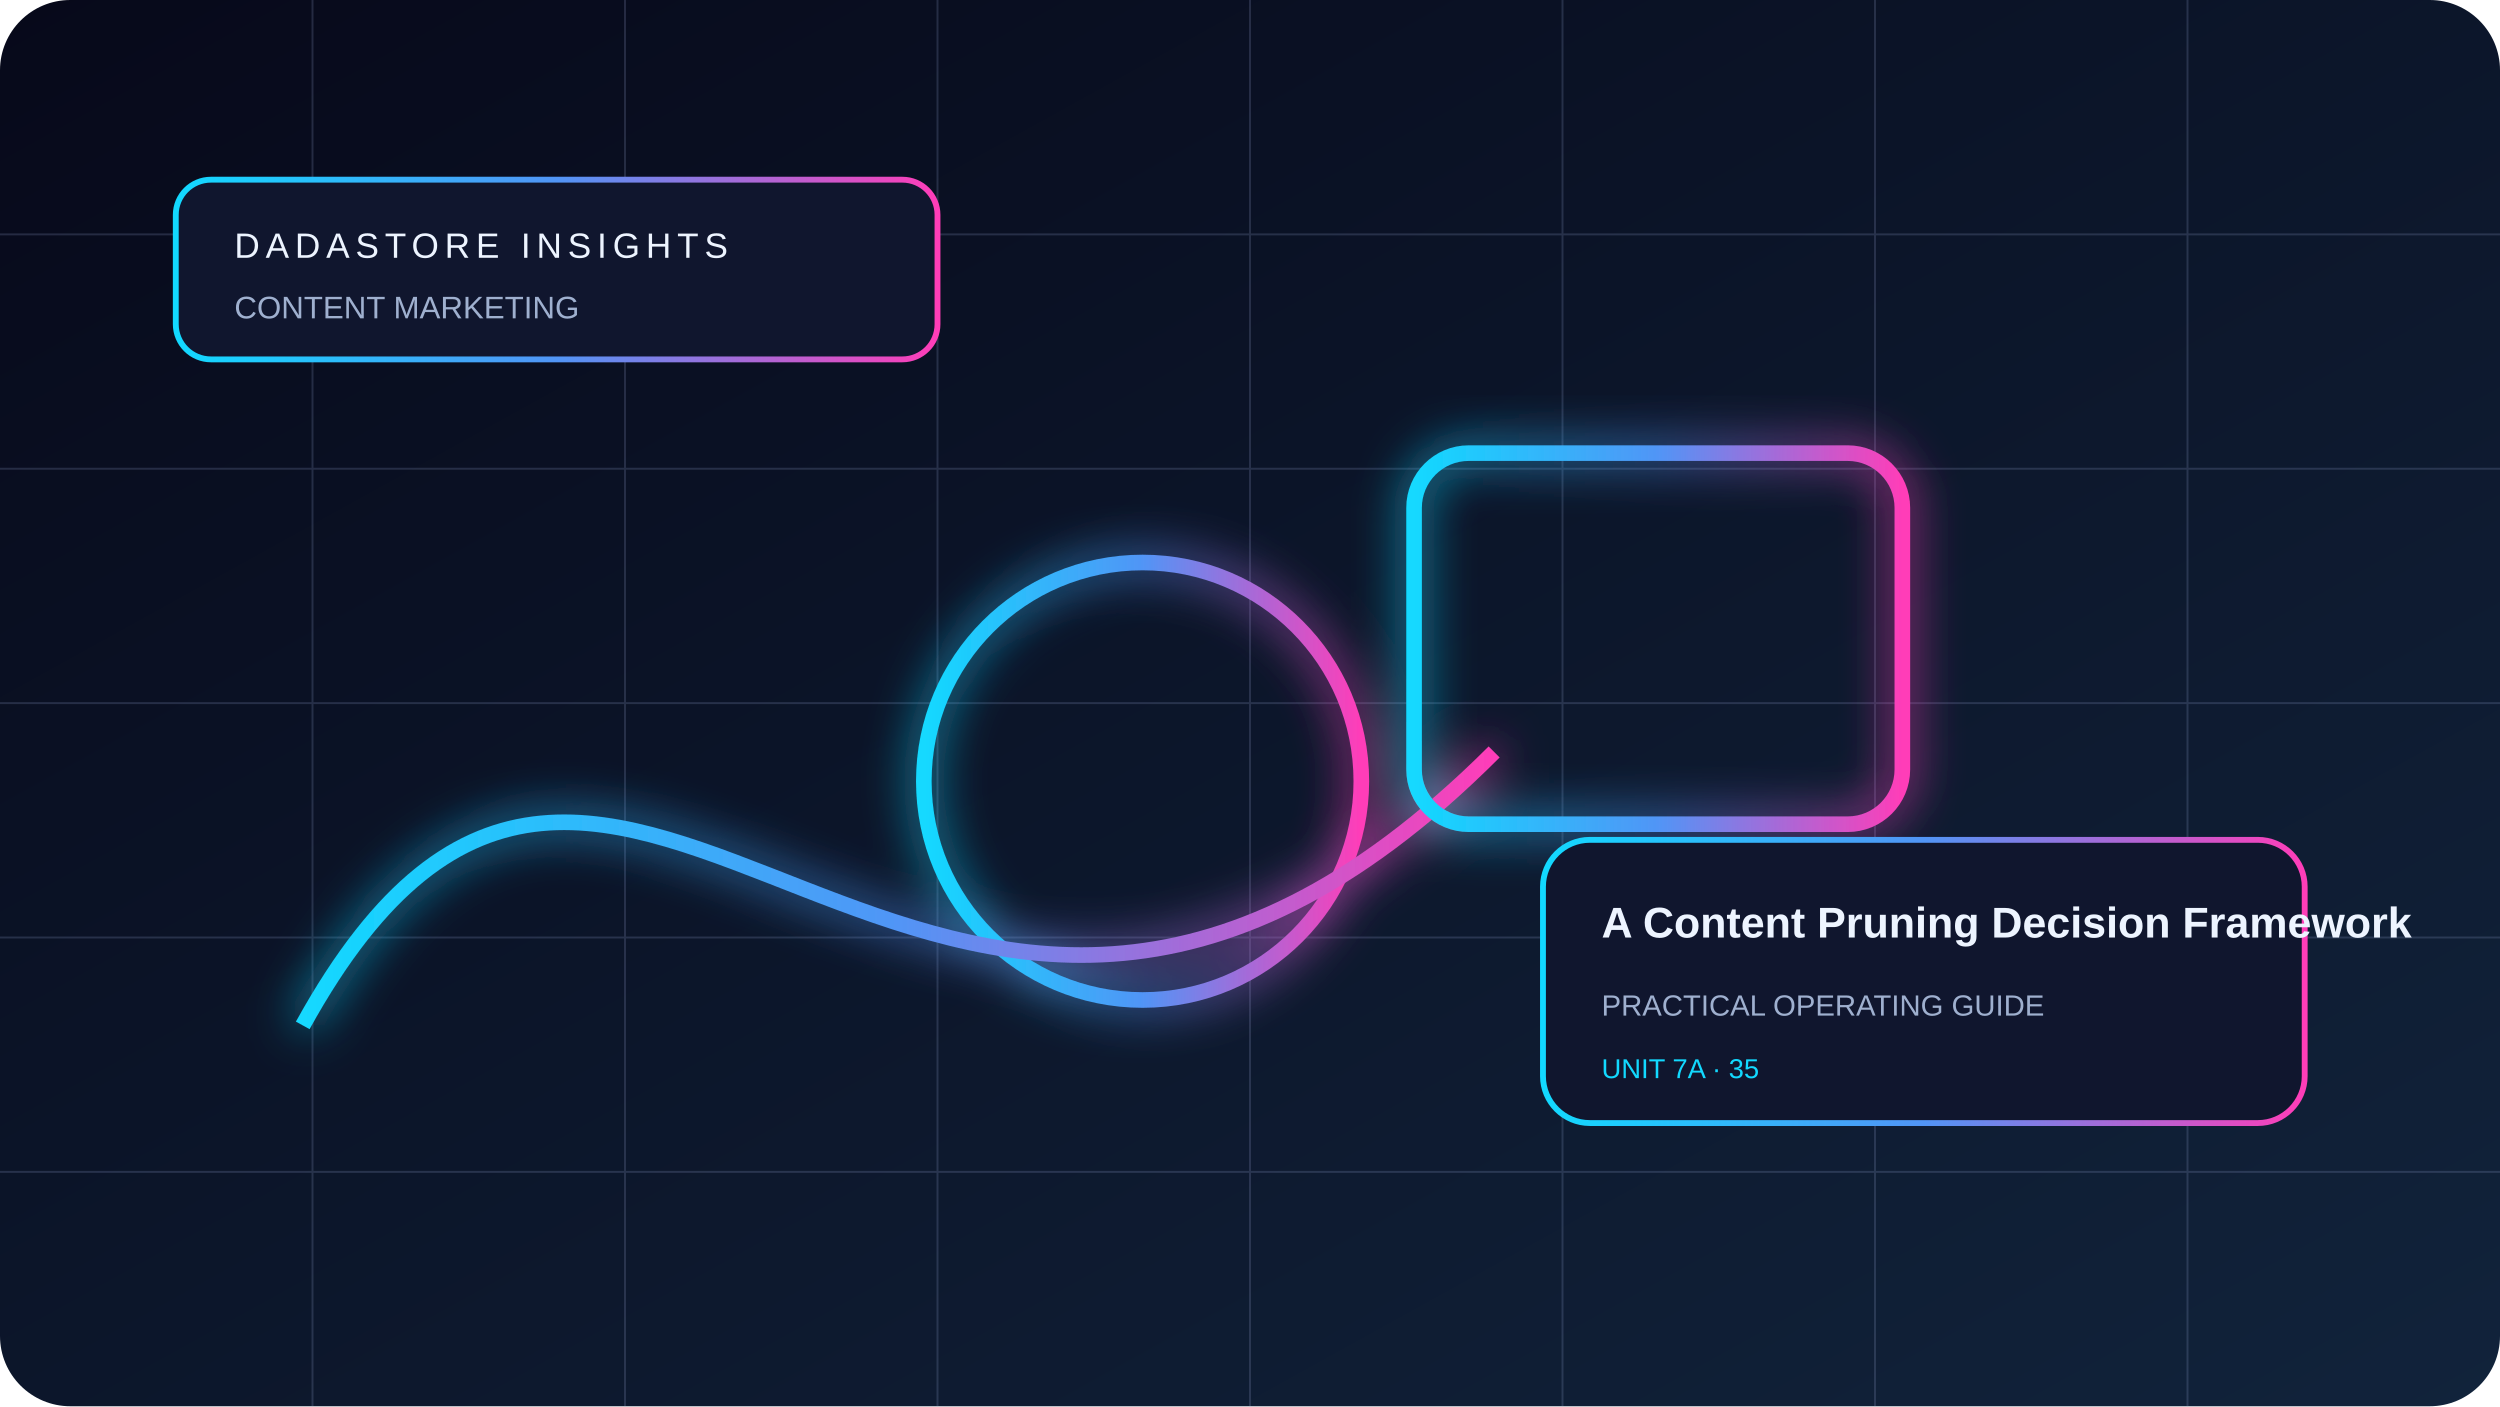
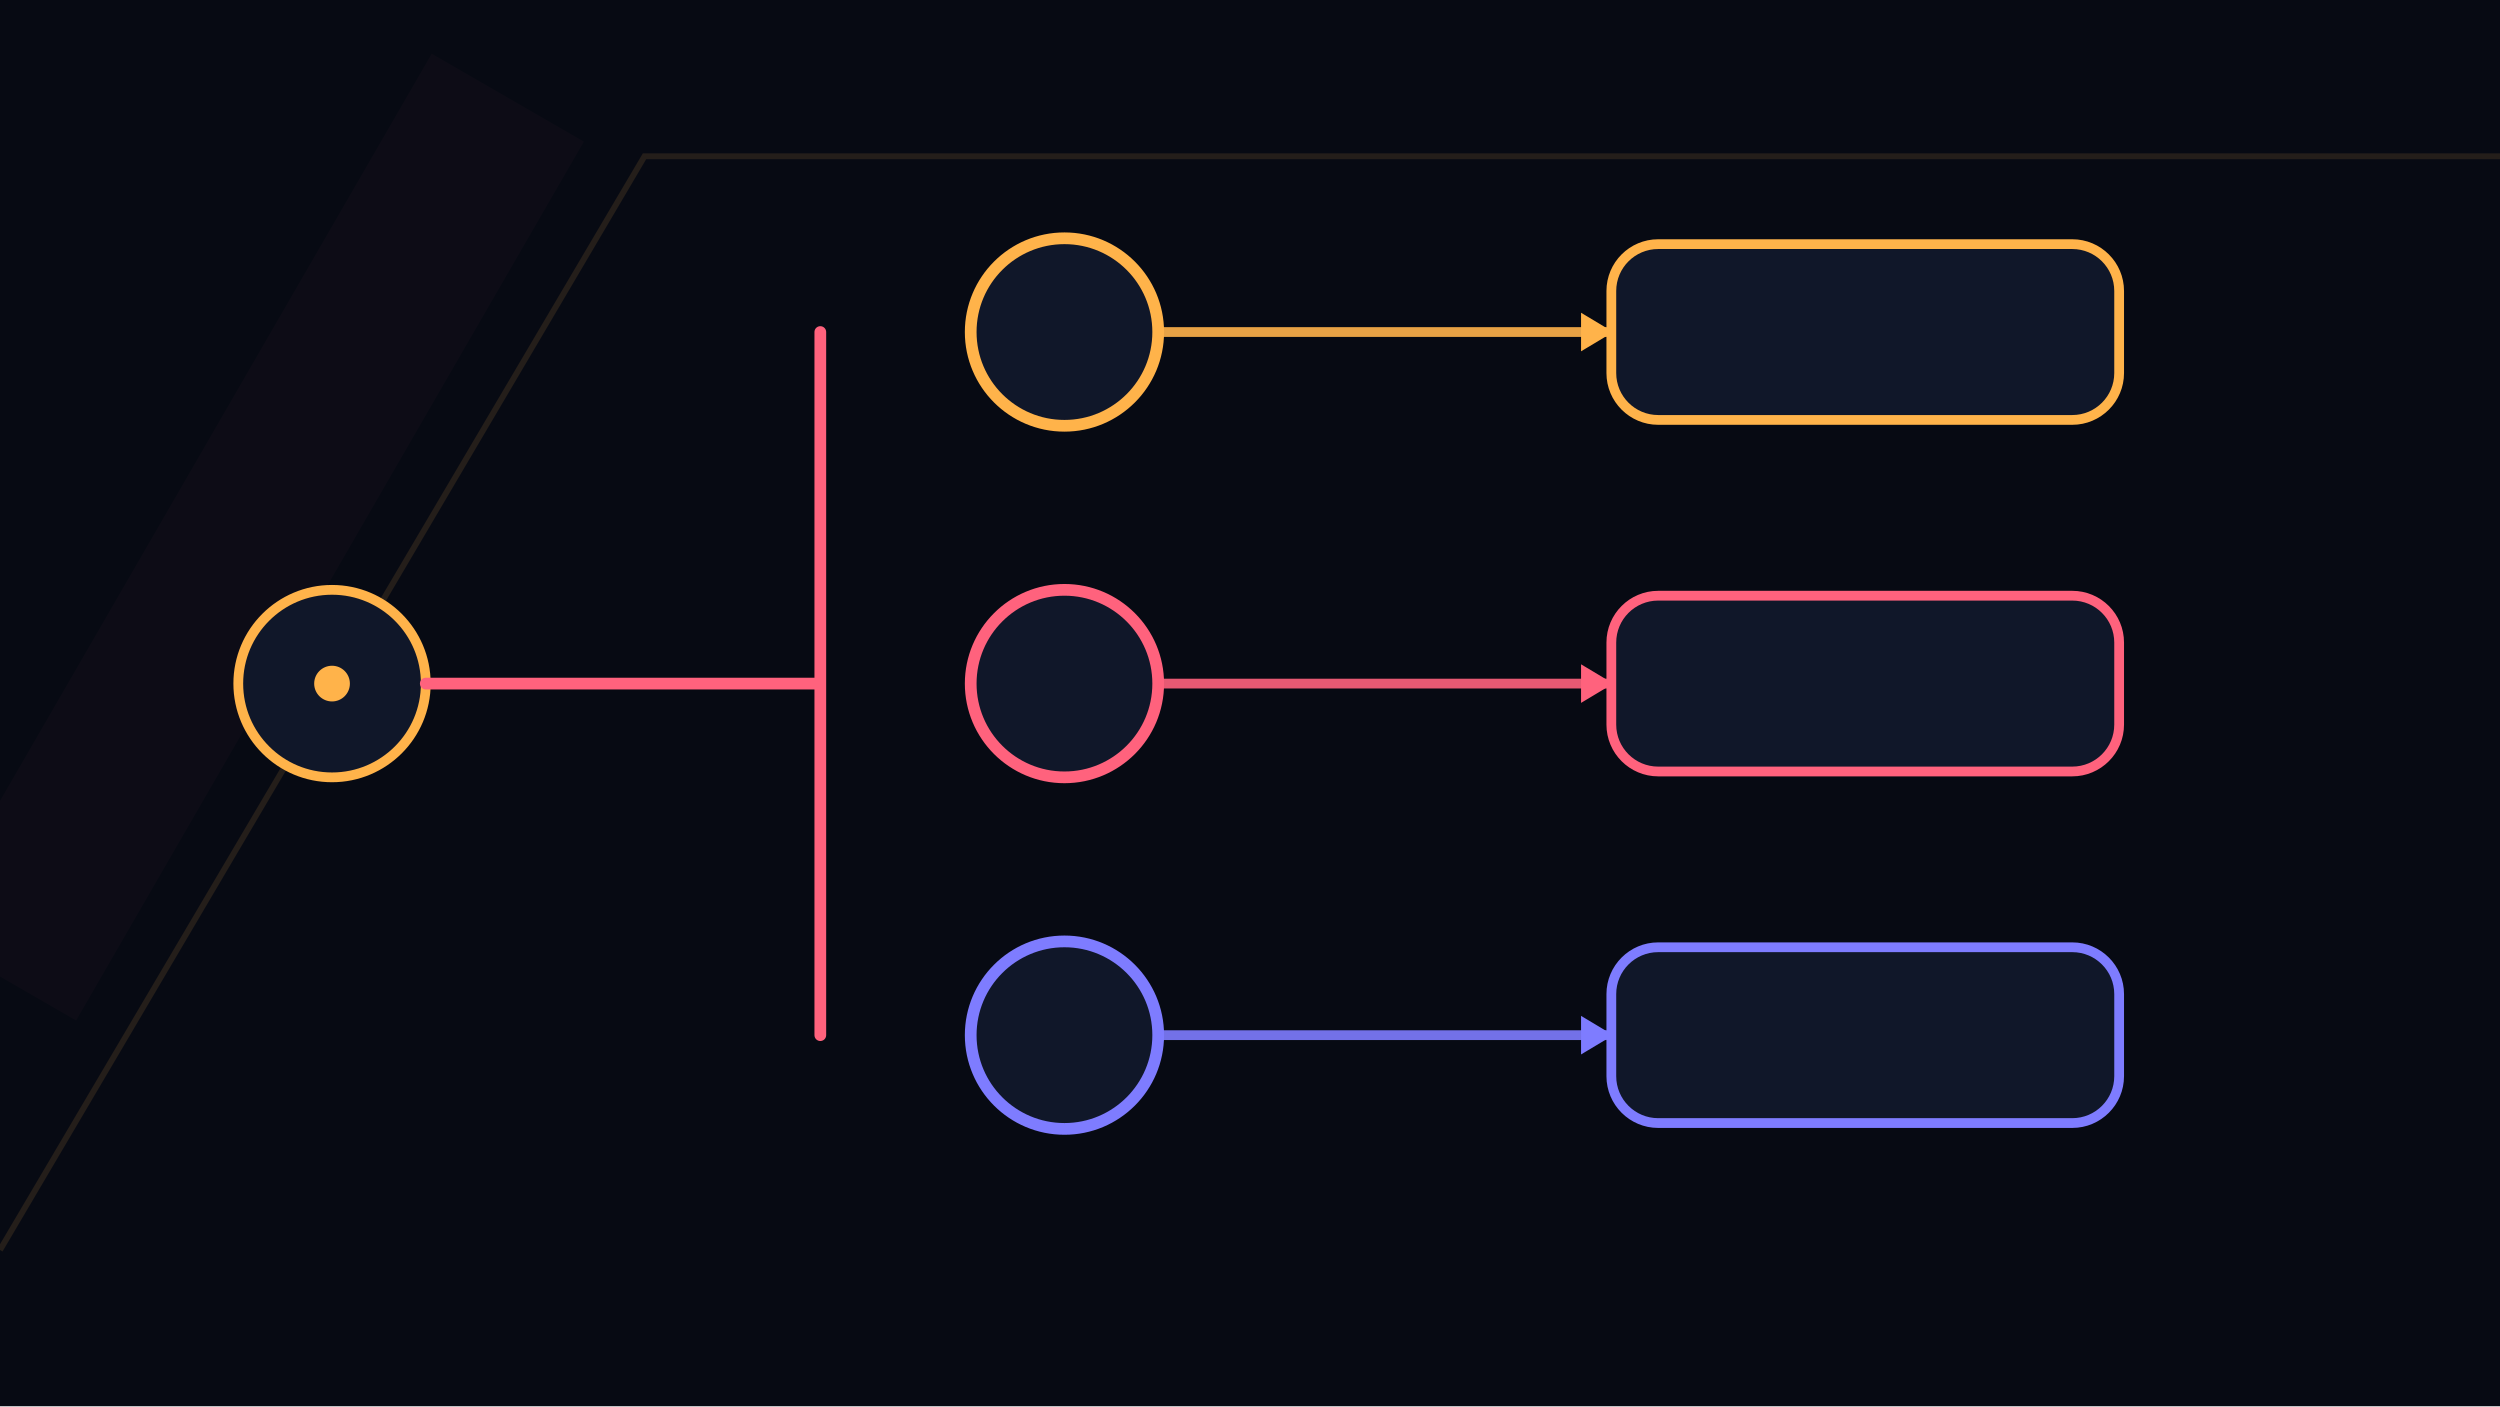
- <svg xmlns="http://www.w3.org/2000/svg" viewBox="0 0 1280 720" role="img" aria-labelledby="title desc">
+ <svg xmlns="http://www.w3.org/2000/svg" width="1280" height="720" viewBox="0 0 1280 720" role="img" aria-labelledby="u7d-title-35 u7d-desc-35" data-unit7d-composition="u7d-35-content-pruning-decision-framework" data-unit7d-family="content pruning tree">
  <defs>
-     <linearGradient id="bg" x1="0" y1="0" x2="1" y2="1">
-       <stop stop-color="#07091a" />
-       <stop offset="1" stop-color="hsl(215 55% 15%)" />
+     <linearGradient id="u7d-accent-35" x1="0" y1="0" x2="1" y2="1">
+       <stop stop-color="#ffb34a" />
+       <stop offset=".55" stop-color="#ff627d" />
+       <stop offset="1" stop-color="#7e7cff" />
    </linearGradient>
-     <linearGradient id="line" x1="0" y1="0" x2="1" y2="0">
-       <stop stop-color="#12d9ff" />
-       <stop offset=".5" stop-color="hsl(215 90% 64%)" />
-       <stop offset="1" stop-color="#ff3db8" />
-     </linearGradient>
-     <filter id="glow">
-       <feGaussianBlur stdDeviation="12" result="b" />
-       <feMerge>
-         <feMergeNode in="b" />
-         <feMergeNode in="SourceGraphic" />
-       </feMerge>
-     </filter>
  </defs>
-   <rect width="1280" height="720" rx="36" fill="url(#bg)" />
-   <g opacity=".18" stroke="#a8b8e8">
-     <path d="M0 120H1280M0 240H1280M0 360H1280M0 480H1280M0 600H1280" />
-     <path d="M160 0V720M320 0V720M480 0V720M640 0V720M800 0V720M960 0V720M1120 0V720" />
+   <rect width="1280" height="720" fill="#070a13" />
+   <path d="M0 640L330 80H1280" fill="none" stroke="#ffb34a" stroke-width="3" opacity=".12" />
+   <path d="M0 500L260 50" stroke="#ff627d" stroke-width="90" opacity=".025" />
+   <g data-visual-type="tree">
+     <circle cx="170" cy="350" r="48" fill="#101729" stroke="#ffb34a" stroke-width="5" opacity="1" />
+     <circle cx="170" cy="350" r="8.64" fill="#ffb34a" stroke="#ffb34a" stroke-width="1" opacity="1" />
+     <path d="M218 350H420M420 350V170M420 350V350M420 350V530" stroke="#ff627d" stroke-width="6" fill="none" opacity="1" stroke-linecap="round" stroke-linejoin="round" />
+     <circle cx="545" cy="170" r="48" fill="#101729" stroke="#ffb34a" stroke-width="6" opacity="1" />
+     <line x1="593" y1="170" x2="825" y2="170" stroke="#ffb34a" stroke-width="5" opacity="0.9" />
+     <polygon points="825,170 810,161 810,179" fill="#ffb34a" stroke="#ffb34a" stroke-width="1" opacity="1" />
+     <rect x="825" y="125" width="260" height="90" rx="24" fill="#101729" stroke="#ffb34a" stroke-width="5" opacity="1" />
+     <circle cx="545" cy="350" r="48" fill="#101729" stroke="#ff627d" stroke-width="6" opacity="1" />
+     <line x1="593" y1="350" x2="825" y2="350" stroke="#ff627d" stroke-width="5" opacity="0.9" />
+     <polygon points="825,350 810,341 810,359" fill="#ff627d" stroke="#ff627d" stroke-width="1" opacity="1" />
+     <rect x="825" y="305" width="260" height="90" rx="24" fill="#101729" stroke="#ff627d" stroke-width="5" opacity="1" />
+     <circle cx="545" cy="530" r="48" fill="#101729" stroke="#7e7cff" stroke-width="6" opacity="1" />
+     <line x1="593" y1="530" x2="825" y2="530" stroke="#7e7cff" stroke-width="5" opacity="0.9" />
+     <polygon points="825,530 810,521 810,539" fill="#7e7cff" stroke="#7e7cff" stroke-width="1" opacity="1" />
+     <rect x="825" y="485" width="260" height="90" rx="24" fill="#101729" stroke="#7e7cff" stroke-width="5" opacity="1" />
  </g>
-   <g fill="none" stroke="url(#line)" stroke-width="8" filter="url(#glow)">
-     <circle cx="585" cy="400" r="112" />
-     <path d="M155 525 C315 235,475 675,765 385" />
-     <rect x="724" y="232" width="250" height="190" rx="28" />
-   </g>
-   <g fill="#10162e" stroke="url(#line)" stroke-width="3">
-     <rect x="90" y="92" width="390" height="92" rx="18" />
-     <rect x="790" y="430" width="390" height="145" rx="24" />
-   </g>
-   <g fill="#edf4ff" font-family="Arial,sans-serif">
-     <text x="120" y="132" font-size="18" letter-spacing="3">DADASTORE INSIGHTS</text>
-     <text x="120" y="163" font-size="16" fill="#9fb0cf">CONTENT MARKETING</text>
-     <text x="820" y="480" font-size="22" font-weight="700">A Content Pruning Decision Framework</text>
-     <text x="820" y="520" font-size="15" fill="#9fb0cf">PRACTICAL OPERATING GUIDE</text>
-     <text x="820" y="552" font-size="14" fill="#12d9ff">UNIT 7A · 35</text>
-   </g>
+   <path d="M70 665H1210" stroke="url(#u7d-accent-35)" stroke-width="3" opacity=".5" />
</svg>
